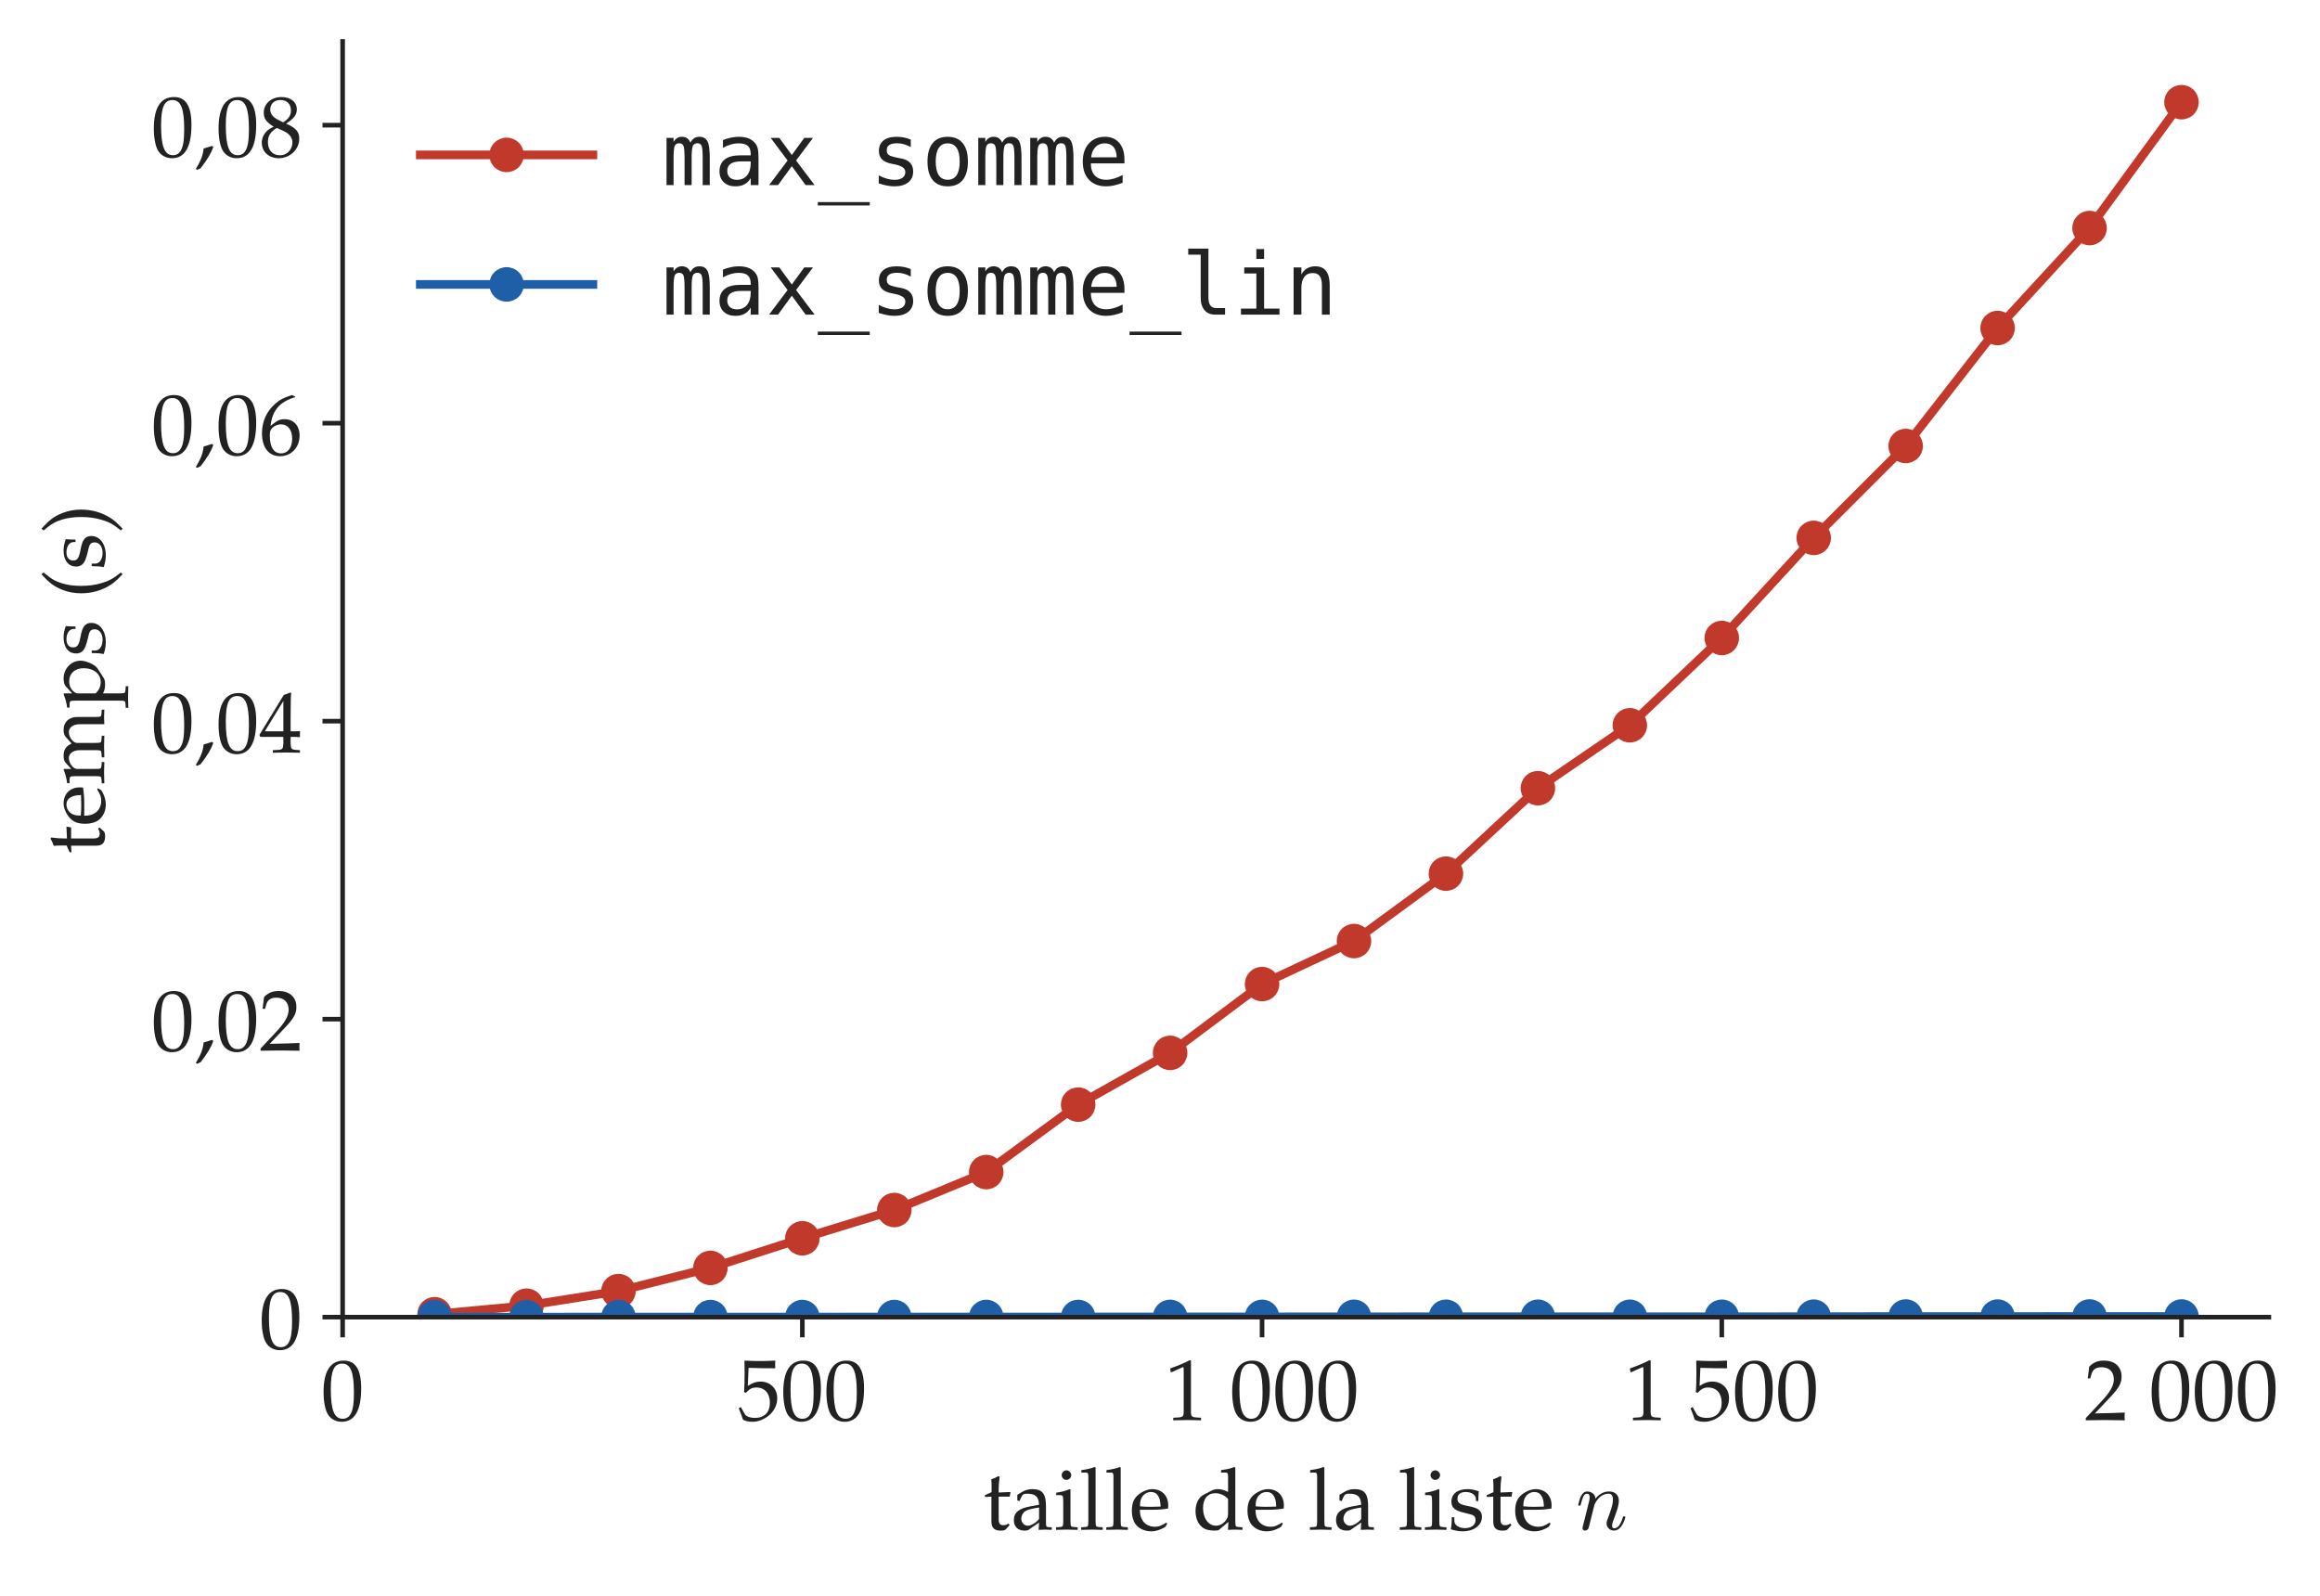
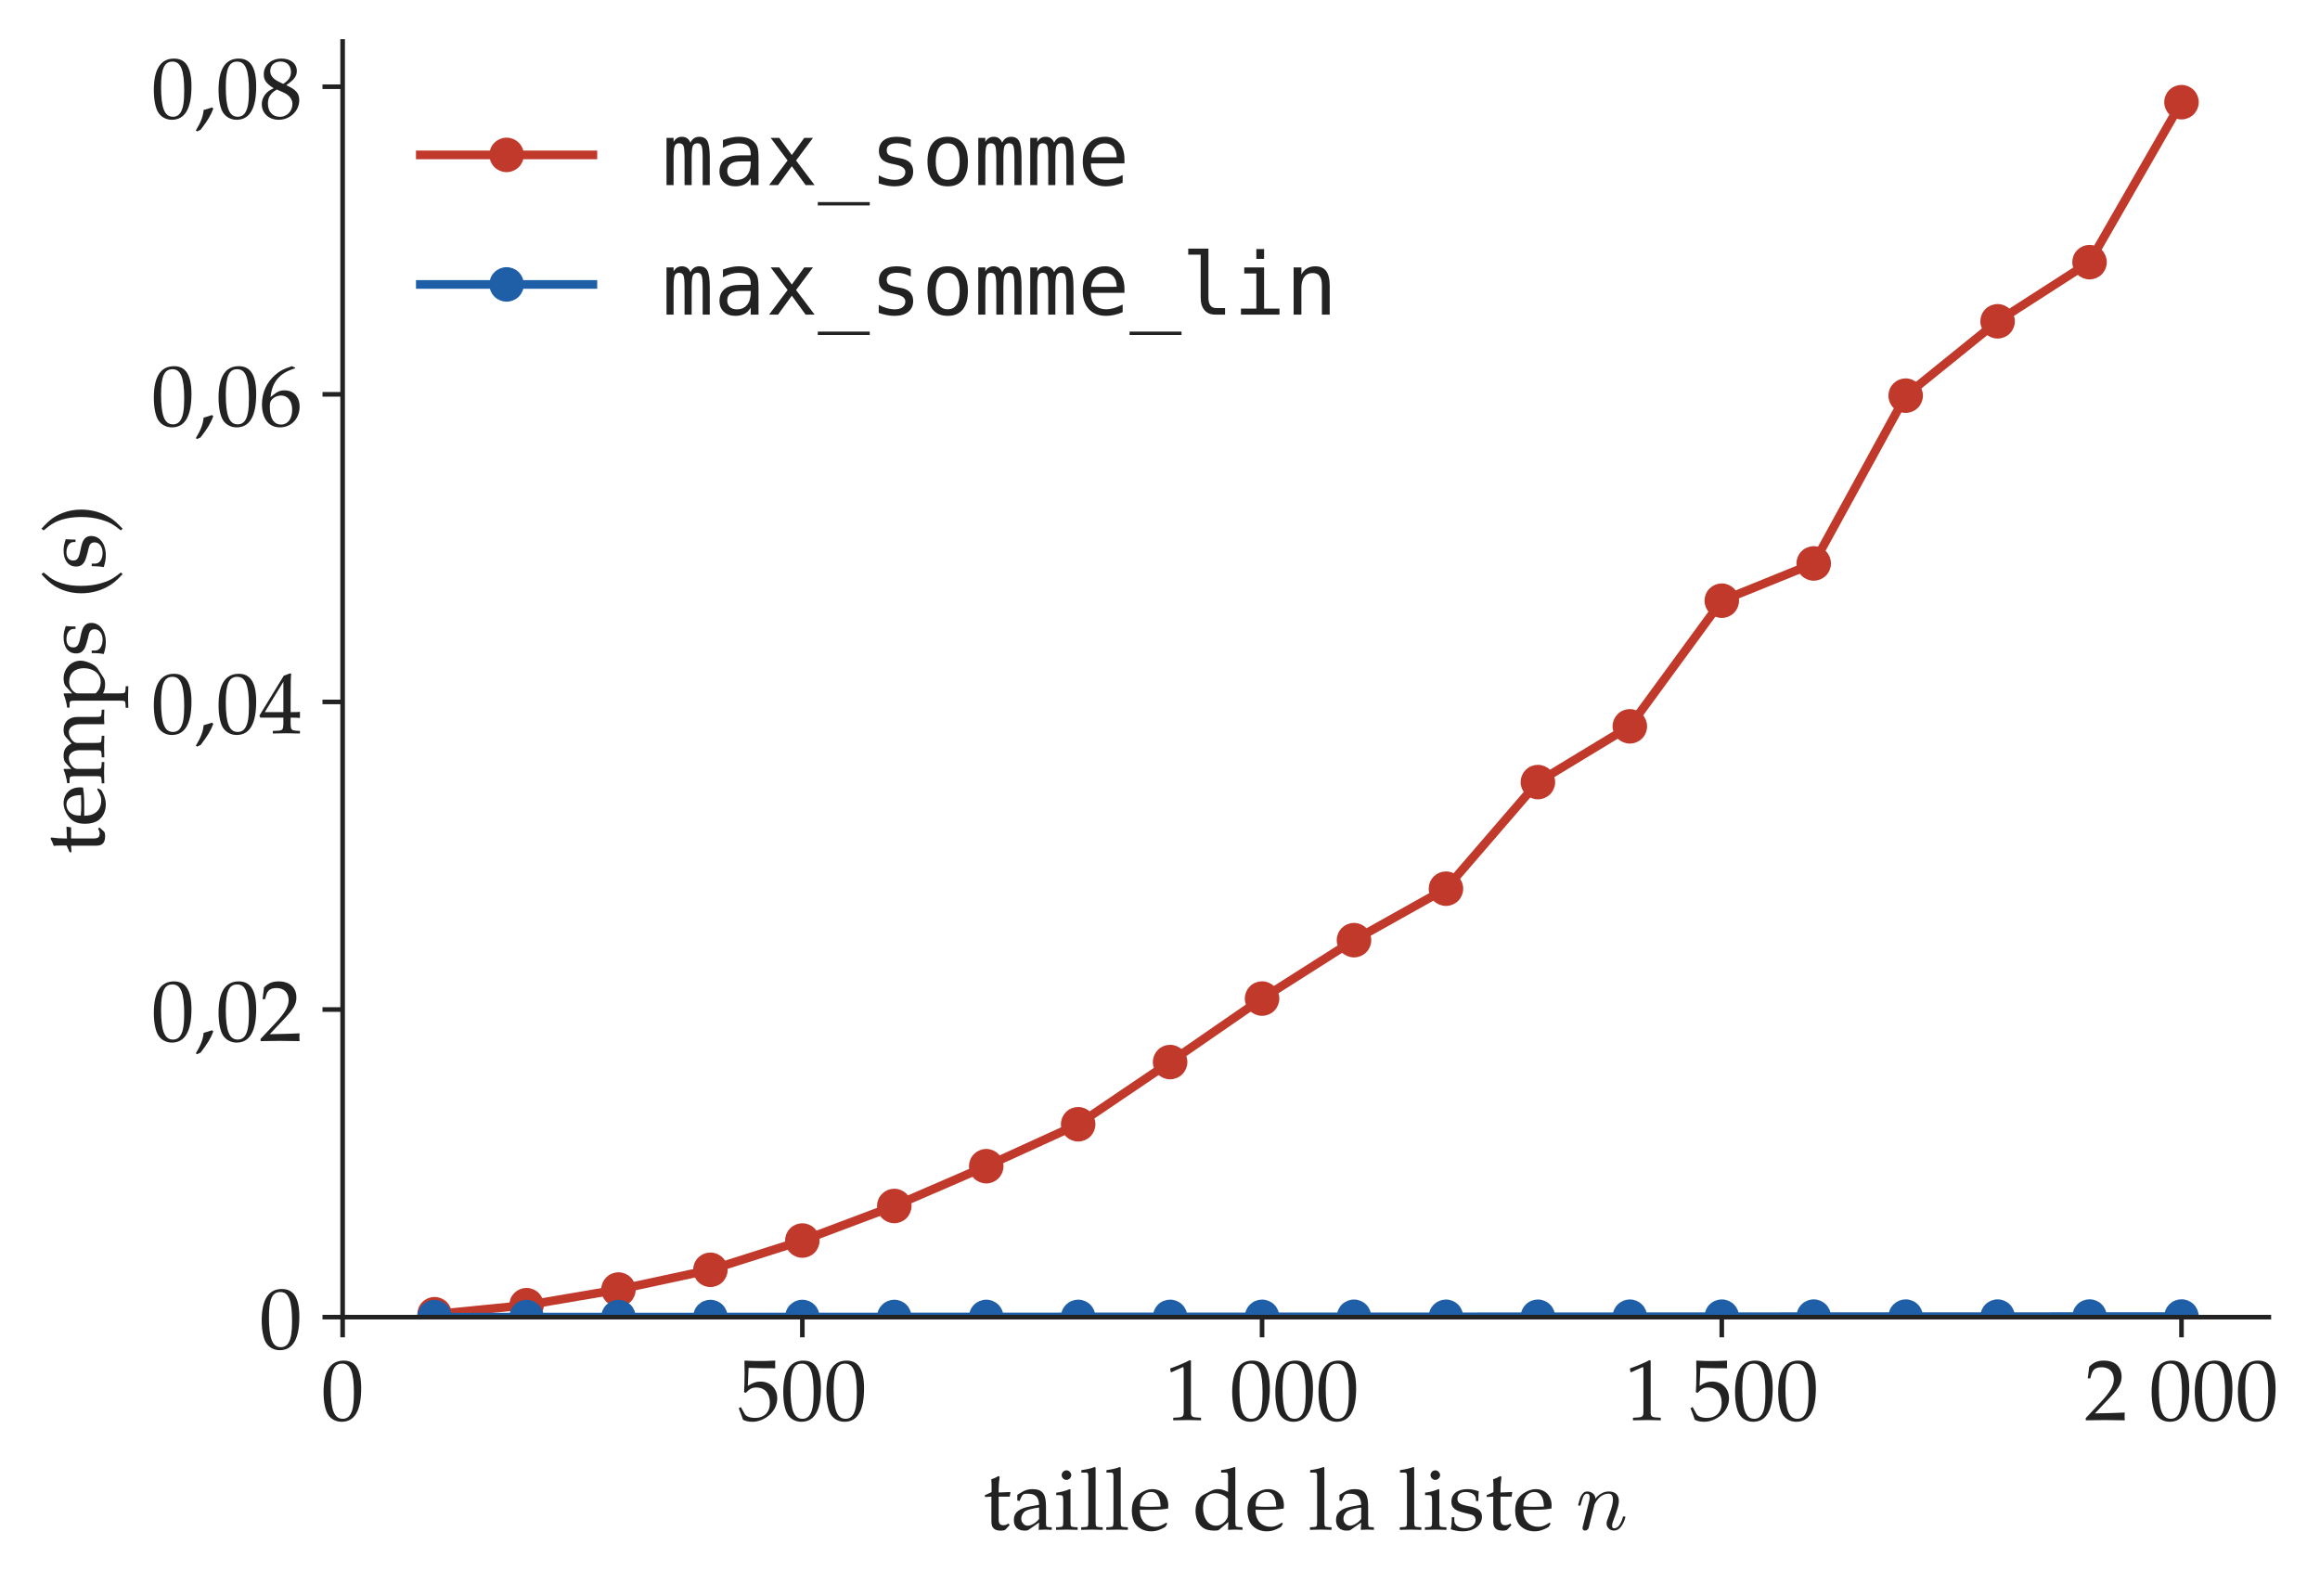
<svg xmlns="http://www.w3.org/2000/svg" xmlns:xlink="http://www.w3.org/1999/xlink" width="403.246pt" height="277.366pt" viewBox="0 0 403.246 277.366" version="1.1">
  <defs>
    <style type="text/css">*{stroke-linejoin: round; stroke-linecap: butt}</style>
  </defs>
  <g id="figure_1">
    <g id="patch_1">
      <path d="M 0 277.366  L 403.246 277.366  L 403.246 0  L 0 0  L 0 277.366  z " style="fill: none" />
    </g>
    <g id="axes_1">
      <g id="patch_2">
        <path d="M 59.553 228.96  L 394.353 228.96  L 394.353 7.2  L 59.553 7.2  L 59.553 228.96  z " style="fill: none" />
      </g>
      <g id="matplotlib.axis_1">
        <g id="xtick_1">
          <g id="line2d_1">
            <defs>
-               <path id="m6a540c7bdc" d="M 0 0  L 0 3.5  " style="stroke: #222222; stroke-width: 0.8" />
-             </defs>
-             <g>
-               <use xlink:href="#m6a540c7bdc" x="59.553" y="228.96" style="fill: #222222; stroke: #222222; stroke-width: 0.8" />
+               <path id="m14b7f96763" d="M 0 0  L 0 3.5  " style="stroke: #222222; stroke-width: 0.8" />
+             </defs>
+             <g>
+               <use xlink:href="#m14b7f96763" x="59.553" y="228.96" style="fill: #222222; stroke: #222222; stroke-width: 0.8" />
            </g>
          </g>
          <g id="text_1">
            <g style="fill: #222222" transform="translate(55.80313 246.8491) scale(0.15 -0.15)">
              <defs>
                <path id="P052-Roman-30" d="M 1683 4410  C 691 4410 186 3622 186 2074  C 186 1325 320 678 544 365  C 768 51 1126 -128 1523 -128  C 2490 -128 2976 698 2976 2349  C 2976 3744 2560 4410 1683 4410  z M 1568 4186  C 2189 4186 2438 3558 2438 2022  C 2438 1235 2368 762 2195 454  C 2067 218 1869 96 1606 96  C 979 96 723 742 723 2304  C 723 3661 960 4186 1568 4186  z " transform="scale(0.015625)" />
              </defs>
              <use xlink:href="#P052-Roman-30" />
            </g>
          </g>
        </g>
        <g id="xtick_2">
          <g id="line2d_2">
            <g>
-               <use xlink:href="#m6a540c7bdc" x="139.458" y="228.96" style="fill: #222222; stroke: #222222; stroke-width: 0.8" />
+               <use xlink:href="#m14b7f96763" x="139.458" y="228.96" style="fill: #222222; stroke: #222222; stroke-width: 0.8" />
            </g>
          </g>
          <g id="text_2">
            <g style="fill: #222222" transform="translate(128.2077 246.8491) scale(0.15 -0.15)">
              <defs>
                <path id="P052-Roman-35" d="M 813 3872  C 1626 3846 1978 3840 2765 3840  L 2797 3872  C 2784 3987 2784 4038 2784 4128  C 2784 4211 2784 4262 2797 4378  L 2765 4410  C 2298 4384 2016 4378 1651 4378  C 1286 4378 1005 4384 538 4410  L 506 4378  C 512 3987 518 3693 518 3488  C 518 2931 499 2330 480 2061  L 608 2022  C 909 2330 1082 2413 1395 2413  C 2010 2413 2394 1978 2394 1286  C 2394 576 1984 160 1286 160  C 934 160 621 275 531 442  L 237 966  L 83 877  C 230 512 307 307 397 26  C 576 -77 826 -128 1107 -128  C 1536 -128 1990 58 2349 365  C 2733 704 2938 1146 2938 1619  C 2938 2342 2419 2854 1690 2854  C 1382 2854 1152 2778 755 2534  L 813 3872  z " transform="scale(0.015625)" />
              </defs>
              <use xlink:href="#P052-Roman-35" />
              <use xlink:href="#P052-Roman-30" x="50" />
              <use xlink:href="#P052-Roman-30" x="100" />
            </g>
          </g>
        </g>
        <g id="xtick_3">
          <g id="line2d_3">
            <g>
-               <use xlink:href="#m6a540c7bdc" x="219.362" y="228.96" style="fill: #222222; stroke: #222222; stroke-width: 0.8" />
+               <use xlink:href="#m14b7f96763" x="219.362" y="228.96" style="fill: #222222; stroke: #222222; stroke-width: 0.8" />
            </g>
          </g>
          <g id="text_3">
            <g style="fill: #222222" transform="translate(202.4872 246.8491) scale(0.15 -0.15)">
              <defs>
                <path id="P052-Roman-31" d="M 429 3552  L 493 3552  L 1318 3923  C 1325 3930 1331 3930 1338 3930  C 1376 3930 1389 3872 1389 3718  L 1389 614  C 1389 282 1318 211 973 192  L 614 173  L 614 -19  C 1171 -6 1530 0 1670 0  C 1754 0 1901 0 2112 -6  C 2202 -13 2374 -13 2675 -19  L 2675 173  L 2342 192  C 1997 211 1926 282 1926 614  L 1926 4410  L 1837 4442  C 1408 4218 979 4038 384 3827  L 429 3552  z " transform="scale(0.015625)" />
                <path id="P052-Roman-20" transform="scale(0.015625)" />
              </defs>
              <use xlink:href="#P052-Roman-31" />
              <use xlink:href="#P052-Roman-20" x="50" />
              <use xlink:href="#P052-Roman-30" x="75" />
              <use xlink:href="#P052-Roman-30" x="125" />
              <use xlink:href="#P052-Roman-30" x="175" />
            </g>
          </g>
        </g>
        <g id="xtick_4">
          <g id="line2d_4">
            <g>
-               <use xlink:href="#m6a540c7bdc" x="299.267" y="228.96" style="fill: #222222; stroke: #222222; stroke-width: 0.8" />
+               <use xlink:href="#m14b7f96763" x="299.267" y="228.96" style="fill: #222222; stroke: #222222; stroke-width: 0.8" />
            </g>
          </g>
          <g id="text_4">
            <g style="fill: #222222" transform="translate(282.3917 246.8491) scale(0.15 -0.15)">
              <use xlink:href="#P052-Roman-31" />
              <use xlink:href="#P052-Roman-20" x="50" />
              <use xlink:href="#P052-Roman-35" x="75" />
              <use xlink:href="#P052-Roman-30" x="125" />
              <use xlink:href="#P052-Roman-30" x="175" />
            </g>
          </g>
        </g>
        <g id="xtick_5">
          <g id="line2d_5">
            <g>
-               <use xlink:href="#m6a540c7bdc" x="379.171" y="228.96" style="fill: #222222; stroke: #222222; stroke-width: 0.8" />
+               <use xlink:href="#m14b7f96763" x="379.171" y="228.96" style="fill: #222222; stroke: #222222; stroke-width: 0.8" />
            </g>
          </g>
          <g id="text_5">
            <g style="fill: #222222" transform="translate(362.2963 246.8491) scale(0.15 -0.15)">
              <defs>
                <path id="P052-Roman-32" d="M 102 147  L 102 -19  C 883 -6 1248 0 1530 0  C 1805 0 2182 -6 2995 -19  C 2982 109 2982 173 2982 269  C 2982 358 2982 422 2995 557  C 2259 525 1965 518 781 493  L 1946 1728  C 2566 2387 2758 2739 2758 3219  C 2758 3955 2259 4410 1446 4410  C 986 4410 678 4282 358 3962  L 250 3091  L 435 3091  L 518 3386  C 621 3757 851 3917 1280 3917  C 1837 3917 2182 3578 2182 3027  C 2182 2541 1914 2074 1190 1306  L 102 147  z " transform="scale(0.015625)" />
              </defs>
              <use xlink:href="#P052-Roman-32" />
              <use xlink:href="#P052-Roman-20" x="50" />
              <use xlink:href="#P052-Roman-30" x="75" />
              <use xlink:href="#P052-Roman-30" x="125" />
              <use xlink:href="#P052-Roman-30" x="175" />
            </g>
          </g>
        </g>
        <g id="text_6">
          <g style="fill: #222222" transform="translate(170.8531 265.9522) scale(0.15 -0.15)">
            <defs>
              <path id="P052-Roman-74" d="M 627 2445  L 627 602  C 627 128 838 -77 1331 -77  C 1478 -77 1632 -45 1670 0  L 1978 339  L 1894 448  C 1728 352 1645 326 1517 326  C 1267 326 1165 454 1165 768  L 1165 2445  L 1984 2445  L 2042 2790  L 1165 2752  L 1165 2995  C 1165 3258 1184 3533 1235 3904  L 1158 3974  C 998 3878 813 3795 614 3731  C 634 3552 640 3424 640 3226  L 640 2778  L 141 2554  L 141 2419  L 627 2445  z " transform="scale(0.015625)" />
              <path id="P052-Roman-61" d="M 2074 525  L 2042 -19  C 2355 -6 2451 0 2541 0  C 2624 0 2662 0 2880 -13  L 3014 -19  L 3014 173  L 2765 186  C 2598 205 2592 224 2586 557  L 2586 1728  C 2586 2662 2317 3002 1574 3002  C 1293 3002 1043 2931 800 2784  L 461 2579  L 461 2163  L 627 2118  L 710 2317  C 845 2618 909 2662 1203 2662  C 1805 2662 2054 2426 2074 1843  L 1440 1728  C 570 1568 205 1267 205 704  C 205 211 499 -77 1011 -77  C 1133 -77 1235 -58 1280 -26  L 2074 525  z M 2074 794  C 1888 531 1485 288 1235 288  C 973 288 755 518 755 800  C 755 1037 883 1261 1069 1382  C 1235 1478 1587 1568 2074 1638  L 2074 794  z " transform="scale(0.015625)" />
              <path id="P052-Roman-69" d="M 1203 2976  L 1146 3002  C 832 2867 480 2778 147 2739  L 147 2560  L 384 2560  C 646 2554 659 2528 666 2093  L 666 653  C 666 237 646 211 429 192  L 134 173  L 134 -19  C 582 -6 768 0 934 0  C 1101 0 1286 -6 1734 -19  L 1734 173  L 1440 192  C 1216 218 1210 230 1203 653  L 1203 2976  z M 909 4397  C 717 4397 550 4230 550 4038  C 550 3853 717 3686 902 3686  C 1088 3686 1261 3853 1261 4038  C 1261 4218 1088 4397 909 4397  z " transform="scale(0.015625)" />
              <path id="P052-Roman-6c" d="M 134 173  L 134 -19  C 582 -6 768 0 934 0  C 1101 0 1286 -6 1734 -19  L 1734 173  L 1440 192  C 1216 218 1210 230 1203 653  L 1203 4595  L 1146 4646  C 864 4538 653 4486 147 4410  L 147 4230  L 506 4230  C 621 4230 666 4160 666 3968  L 666 653  C 659 237 653 211 429 192  L 134 173  z " transform="scale(0.015625)" />
              <path id="P052-Roman-65" d="M 2797 448  L 2714 512  C 2310 269 2157 211 1882 211  C 1466 211 1120 397 941 710  C 819 915 774 1101 762 1472  L 1696 1472  C 2157 1472 2451 1498 2854 1562  C 2861 1651 2867 1709 2867 1786  C 2867 2522 2394 3002 1670 3002  C 1440 3002 1165 2918 902 2765  C 378 2458 166 2067 166 1395  C 166 998 262 653 435 410  C 691 70 1114 -128 1600 -128  C 1843 -128 2074 -77 2336 38  C 2502 109 2643 192 2669 230  L 2797 448  z M 2298 1709  C 1971 1696 1818 1690 1581 1690  C 1280 1690 1120 1696 774 1728  C 774 2029 800 2170 883 2342  C 1018 2618 1286 2790 1594 2790  C 1811 2790 1978 2707 2093 2534  C 2234 2323 2278 2138 2298 1709  z " transform="scale(0.015625)" />
              <path id="P052-Roman-64" d="M 2637 2797  C 2278 2957 2099 3002 1875 3002  C 1702 3002 1549 2963 1389 2880  L 826 2586  C 454 2394 224 1926 224 1382  C 224 870 397 448 704 192  C 928 6 1229 -77 1645 -77  C 1779 -77 1920 -51 1952 -26  L 2662 570  L 2630 -19  C 2918 -6 3034 0 3123 0  C 3174 0 3270 0 3398 -6  C 3443 -13 3565 -13 3706 -19  L 3706 173  L 3411 192  C 3187 218 3181 230 3174 653  L 3174 4595  L 3117 4646  C 2835 4538 2624 4486 2118 4410  L 2118 4230  L 2477 4230  C 2592 4230 2637 4160 2637 3968  L 2637 2797  z M 2637 1414  C 2637 998 2624 934 2541 787  C 2362 486 2048 288 1747 288  C 1184 288 781 832 781 1600  C 781 2291 1126 2701 1702 2701  C 1946 2701 2202 2618 2426 2464  C 2554 2374 2637 2291 2637 2240  L 2637 1414  z " transform="scale(0.015625)" />
              <path id="P052-Roman-73" d="M 262 915  C 262 474 243 282 192 26  C 531 -83 774 -128 1069 -128  C 1907 -128 2502 314 2502 947  C 2502 1152 2445 1293 2323 1421  C 2157 1581 1952 1658 1382 1766  C 858 1869 685 1997 685 2291  C 685 2611 902 2790 1299 2790  C 1734 2790 2054 2566 2054 2266  L 2054 2118  L 2234 2118  C 2240 2490 2246 2643 2266 2842  C 1920 2957 1702 3002 1434 3002  C 691 3002 237 2650 237 2074  C 237 1760 378 1555 672 1414  C 845 1338 1184 1235 1619 1139  C 1907 1075 2029 947 2029 698  C 2029 352 1709 109 1254 109  C 787 109 454 333 454 653  L 454 915  L 262 915  z " transform="scale(0.015625)" />
              <path id="Cmmi10-6e" d="M 494 109  Q 494 147 500 166  L 978 2075  Q 1025 2253 1025 2388  Q 1025 2663 838 2663  Q 638 2663 541 2423  Q 444 2184 353 1819  Q 353 1800 334 1789  Q 316 1778 300 1778  L 225 1778  Q 203 1778 187 1801  Q 172 1825 172 1844  Q 241 2122 305 2315  Q 369 2509 505 2668  Q 641 2828 844 2828  Q 1084 2828 1268 2676  Q 1453 2525 1453 2291  Q 1644 2541 1900 2684  Q 2156 2828 2444 2828  Q 2672 2828 2837 2750  Q 3003 2672 3095 2514  Q 3188 2356 3188 2138  Q 3188 1875 3070 1503  Q 2953 1131 2778 672  Q 2688 463 2688 288  Q 2688 97 2834 97  Q 3084 97 3251 365  Q 3419 634 3488 941  Q 3500 978 3541 978  L 3616 978  Q 3641 978 3658 962  Q 3675 947 3675 922  Q 3675 916 3669 903  Q 3581 541 3364 234  Q 3147 -72 2822 -72  Q 2597 -72 2437 83  Q 2278 238 2278 459  Q 2278 578 2328 709  Q 2409 919 2514 1209  Q 2619 1500 2686 1765  Q 2753 2031 2753 2234  Q 2753 2413 2679 2538  Q 2606 2663 2431 2663  Q 2197 2663 2000 2559  Q 1803 2456 1656 2286  Q 1509 2116 1388 1881  L 953 141  Q 931 53 854 -9  Q 778 -72 684 -72  Q 606 -72 550 -22  Q 494 28 494 109  z " transform="scale(0.015625)" />
            </defs>
            <use xlink:href="#P052-Roman-74" transform="translate(0 0.40625)" />
            <use xlink:href="#P052-Roman-61" transform="translate(32.59999 0.40625)" />
            <use xlink:href="#P052-Roman-69" transform="translate(82.59998 0.40625)" />
            <use xlink:href="#P052-Roman-6c" transform="translate(111.7 0.40625)" />
            <use xlink:href="#P052-Roman-6c" transform="translate(140.8 0.40625)" />
            <use xlink:href="#P052-Roman-65" transform="translate(169.8999 0.40625)" />
            <use xlink:href="#P052-Roman-20" transform="translate(217.7999 0.40625)" />
            <use xlink:href="#P052-Roman-64" transform="translate(242.7999 0.40625)" />
            <use xlink:href="#P052-Roman-65" transform="translate(303.8999 0.40625)" />
            <use xlink:href="#P052-Roman-20" transform="translate(351.7999 0.40625)" />
            <use xlink:href="#P052-Roman-6c" transform="translate(376.7999 0.40625)" />
            <use xlink:href="#P052-Roman-61" transform="translate(405.8999 0.40625)" />
            <use xlink:href="#P052-Roman-20" transform="translate(455.8999 0.40625)" />
            <use xlink:href="#P052-Roman-6c" transform="translate(480.8999 0.40625)" />
            <use xlink:href="#P052-Roman-69" transform="translate(509.9998 0.40625)" />
            <use xlink:href="#P052-Roman-73" transform="translate(539.0998 0.40625)" />
            <use xlink:href="#P052-Roman-74" transform="translate(581.4998 0.40625)" />
            <use xlink:href="#P052-Roman-65" transform="translate(614.0998 0.40625)" />
            <use xlink:href="#P052-Roman-20" transform="translate(661.9998 0.40625)" />
            <use xlink:href="#Cmmi10-6e" transform="translate(686.9998 0.40625)" />
          </g>
        </g>
      </g>
      <g id="matplotlib.axis_2">
        <g id="ytick_1">
          <g id="line2d_6">
            <defs>
-               <path id="mad936896e6" d="M 0 0  L -3.5 0  " style="stroke: #222222; stroke-width: 0.8" />
-             </defs>
-             <g>
-               <use xlink:href="#mad936896e6" x="59.553" y="228.96" style="fill: #222222; stroke: #222222; stroke-width: 0.8" />
+               <path id="m8b6aecebd5" d="M 0 0  L -3.5 0  " style="stroke: #222222; stroke-width: 0.8" />
+             </defs>
+             <g>
+               <use xlink:href="#m8b6aecebd5" x="59.553" y="228.96" style="fill: #222222; stroke: #222222; stroke-width: 0.8" />
            </g>
          </g>
          <g id="text_7">
            <g style="fill: #222222" transform="translate(45.05313 234.4045) scale(0.15 -0.15)">
              <use xlink:href="#P052-Roman-30" />
            </g>
          </g>
        </g>
        <g id="ytick_2">
          <g id="line2d_7">
            <g>
-               <use xlink:href="#mad936896e6" x="59.553" y="177.16" style="fill: #222222; stroke: #222222; stroke-width: 0.8" />
+               <use xlink:href="#m8b6aecebd5" x="59.553" y="175.489" style="fill: #222222; stroke: #222222; stroke-width: 0.8" />
            </g>
          </g>
          <g id="text_8">
-             <g style="fill: #222222" transform="translate(26.30313 182.6046) scale(0.15 -0.15)">
+             <g style="fill: #222222" transform="translate(26.30313 180.9331) scale(0.15 -0.15)">
              <defs>
                <path id="P052-Roman-2c" d="M 1306 787  C 1133 730 1018 691 678 595  C 634 109 474 -307 102 -922  L 192 -992  L 454 -870  C 973 -198 1216 205 1395 698  L 1306 787  z " transform="scale(0.015625)" />
              </defs>
              <use xlink:href="#P052-Roman-30" />
              <use xlink:href="#P052-Roman-2c" x="50" />
              <use xlink:href="#P052-Roman-30" x="75" />
              <use xlink:href="#P052-Roman-32" x="125" />
            </g>
          </g>
        </g>
        <g id="ytick_3">
          <g id="line2d_8">
            <g>
-               <use xlink:href="#mad936896e6" x="59.553" y="125.36" style="fill: #222222; stroke: #222222; stroke-width: 0.8" />
+               <use xlink:href="#m8b6aecebd5" x="59.553" y="122.017" style="fill: #222222; stroke: #222222; stroke-width: 0.8" />
            </g>
          </g>
          <g id="text_9">
-             <g style="fill: #222222" transform="translate(26.30313 130.8047) scale(0.15 -0.15)">
+             <g style="fill: #222222" transform="translate(26.30313 127.4616) scale(0.15 -0.15)">
              <defs>
                <path id="P052-Roman-34" d="M 1792 1158  L 1792 678  C 1779 282 1728 211 1408 192  L 1011 173  L 1011 -19  C 1587 -6 1837 0 2016 0  C 2208 0 2464 -6 3021 -19  L 3021 173  L 2714 192  C 2394 218 2342 282 2330 678  L 2330 1158  C 2707 1158 2842 1152 3021 1133  L 3021 1587  C 2822 1568 2701 1568 2502 1568  L 2483 1568  L 2330 1568  L 2330 2458  C 2330 3654 2342 4243 2374 4410  L 2298 4442  L 1824 4269  L 13 1306  L 83 1158  L 1792 1158  z M 1792 1568  L 416 1568  L 1792 3821  L 1792 1568  z " transform="scale(0.015625)" />
              </defs>
              <use xlink:href="#P052-Roman-30" />
              <use xlink:href="#P052-Roman-2c" x="50" />
              <use xlink:href="#P052-Roman-30" x="75" />
              <use xlink:href="#P052-Roman-34" x="125" />
            </g>
          </g>
        </g>
        <g id="ytick_4">
          <g id="line2d_9">
            <g>
-               <use xlink:href="#mad936896e6" x="59.553" y="73.56" style="fill: #222222; stroke: #222222; stroke-width: 0.8" />
+               <use xlink:href="#m8b6aecebd5" x="59.553" y="68.546" style="fill: #222222; stroke: #222222; stroke-width: 0.8" />
            </g>
          </g>
          <g id="text_10">
-             <g style="fill: #222222" transform="translate(26.30313 79.00472) scale(0.15 -0.15)">
+             <g style="fill: #222222" transform="translate(26.30313 73.99018) scale(0.15 -0.15)">
              <defs>
                <path id="P052-Roman-36" d="M 838 2118  C 973 3277 1510 3904 2662 4250  L 2662 4301  L 2426 4410  C 1811 4205 1549 4077 1222 3795  C 563 3238 205 2458 205 1581  C 205 518 710 -128 1542 -128  C 2374 -128 2995 525 2995 1402  C 2995 2138 2554 2618 1875 2618  C 1555 2618 1363 2534 986 2234  L 838 2118  z M 1626 2234  C 2125 2234 2445 1818 2445 1178  C 2445 512 2125 83 1626 83  C 1075 83 787 544 787 1408  C 787 1638 813 1754 883 1862  C 1024 2080 1325 2234 1626 2234  z " transform="scale(0.015625)" />
              </defs>
              <use xlink:href="#P052-Roman-30" />
              <use xlink:href="#P052-Roman-2c" x="50" />
              <use xlink:href="#P052-Roman-30" x="75" />
              <use xlink:href="#P052-Roman-36" x="125" />
            </g>
          </g>
        </g>
        <g id="ytick_5">
          <g id="line2d_10">
            <g>
-               <use xlink:href="#mad936896e6" x="59.553" y="21.76" style="fill: #222222; stroke: #222222; stroke-width: 0.8" />
+               <use xlink:href="#m8b6aecebd5" x="59.553" y="15.074" style="fill: #222222; stroke: #222222; stroke-width: 0.8" />
            </g>
          </g>
          <g id="text_11">
-             <g style="fill: #222222" transform="translate(26.30313 27.20479) scale(0.15 -0.15)">
+             <g style="fill: #222222" transform="translate(26.30313 20.51873) scale(0.15 -0.15)">
              <defs>
                <path id="P052-Roman-38" d="M 1075 2208  C 813 2086 704 2016 563 1882  C 320 1638 192 1350 192 1018  C 192 352 717 -128 1446 -128  C 2285 -128 2970 525 2970 1325  C 2970 1830 2739 2106 2003 2438  C 2586 2835 2790 3104 2790 3488  C 2790 4038 2336 4410 1658 4410  C 896 4410 339 3923 339 3251  C 339 2816 506 2573 1075 2208  z M 1818 1888  C 2227 1702 2464 1395 2464 1050  C 2464 512 2061 90 1542 90  C 998 90 646 467 646 1069  C 646 1536 832 1830 1306 2118  L 1818 1888  z M 1427 2707  C 1024 2906 819 3162 819 3482  C 819 3910 1126 4192 1581 4192  C 2048 4192 2355 3885 2355 3418  C 2355 3053 2195 2803 1779 2534  L 1427 2707  z " transform="scale(0.015625)" />
              </defs>
              <use xlink:href="#P052-Roman-30" />
              <use xlink:href="#P052-Roman-2c" x="50" />
              <use xlink:href="#P052-Roman-30" x="75" />
              <use xlink:href="#P052-Roman-38" x="125" />
            </g>
          </g>
        </g>
        <g id="text_12">
          <g style="fill: #222222" transform="translate(18.08906 148.4773) rotate(-90) scale(0.15 -0.15)">
            <defs>
              <path id="P052-Roman-6d" d="M 102 173  L 102 -19  C 550 -6 730 0 915 0  C 1114 0 1286 -6 1677 -19  L 1677 173  L 1408 192  C 1184 211 1171 237 1171 653  L 1171 2010  C 1171 2298 1594 2611 1978 2611  C 2323 2611 2560 2285 2560 1798  L 2560 653  C 2560 237 2541 211 2323 192  L 2029 173  L 2029 -19  C 2477 -6 2662 0 2829 0  C 2995 0 3174 -6 3629 -19  L 3629 173  L 3334 192  C 3110 218 3104 230 3098 653  L 3098 2010  C 3098 2298 3520 2611 3904 2611  C 4250 2611 4486 2285 4486 1798  L 4486 -19  C 4774 -6 4883 0 4992 0  C 5088 0 5210 -6 5562 -19  L 5562 173  L 5261 192  C 5037 218 5030 230 5024 653  L 5024 1971  C 5024 2605 4653 3002 4064 3002  C 3834 3002 3654 2950 3539 2842  L 3053 2406  C 2848 2835 2592 3002 2144 3002  C 1907 3002 1728 2950 1613 2842  L 1171 2432  L 1171 2976  L 1114 3002  C 800 2867 448 2778 115 2739  L 115 2560  L 352 2560  C 614 2554 627 2528 634 2093  L 634 653  C 627 237 621 211 397 192  L 102 173  z " transform="scale(0.015625)" />
              <path id="P052-Roman-70" d="M 51 -1606  L 51 -1798  C 493 -1786 678 -1779 851 -1779  C 1024 -1779 1210 -1786 1651 -1798  L 1651 -1606  L 1357 -1587  C 1133 -1562 1126 -1549 1120 -1126  L 1120 83  C 1318 -32 1517 -77 1805 -77  C 1997 -77 2157 -38 2259 26  L 2989 499  C 3245 666 3546 1325 3546 1734  C 3546 2445 2957 3002 2214 3002  C 1978 3002 1747 2938 1645 2842  L 1120 2362  L 1120 2976  L 1062 3002  C 749 2867 397 2778 64 2739  L 64 2560  L 301 2560  C 563 2554 576 2528 582 2093  L 582 -1126  C 576 -1549 570 -1562 346 -1587  L 51 -1606  z M 1120 1958  C 1120 2048 1152 2118 1235 2227  C 1421 2464 1690 2586 2003 2586  C 2605 2586 2989 2163 2989 1498  C 2989 781 2560 250 1984 250  C 1632 250 1370 365 1120 627  L 1120 1958  z " transform="scale(0.015625)" />
              <path id="P052-Roman-28" d="M 1926 -1242  C 1466 -672 1299 -365 1133 211  C 998 672 934 1152 934 1709  C 934 2240 992 2688 1120 3104  C 1286 3635 1459 3936 1926 4480  L 1805 4646  C 1139 4051 877 3693 634 3072  C 467 2643 384 2189 384 1702  C 384 1018 544 365 845 -205  C 1075 -634 1280 -883 1805 -1376  L 1926 -1242  z " transform="scale(0.015625)" />
              <path id="P052-Roman-29" d="M 326 -1376  C 768 -960 954 -749 1152 -435  C 1542 186 1747 928 1747 1702  C 1747 2189 1664 2643 1498 3072  C 1254 3693 992 4045 326 4646  L 205 4480  C 672 3930 845 3629 1011 3104  C 1133 2688 1197 2234 1197 1702  C 1197 1158 1133 672 998 211  C 832 -365 666 -672 205 -1242  L 326 -1376  z " transform="scale(0.015625)" />
            </defs>
            <use xlink:href="#P052-Roman-74" />
            <use xlink:href="#P052-Roman-65" x="32.6" />
            <use xlink:href="#P052-Roman-6d" x="80.5" />
            <use xlink:href="#P052-Roman-70" x="168.8" />
            <use xlink:href="#P052-Roman-73" x="228.9" />
            <use xlink:href="#P052-Roman-20" x="271.3" />
            <use xlink:href="#P052-Roman-28" x="296.3" />
            <use xlink:href="#P052-Roman-73" x="329.6" />
            <use xlink:href="#P052-Roman-29" x="372" />
          </g>
        </g>
      </g>
      <g id="line2d_11">
-         <path d="M 75.534 228.451  L 91.515 226.965  L 107.496 224.432  L 123.477 220.4  L 139.458 215.253  L 155.439 210.338  L 171.419 203.743  L 187.4 192.017  L 203.381 183.021  L 219.362 171.061  L 235.343 163.581  L 251.324 151.863  L 267.305 137.012  L 283.286 126.073  L 299.267 110.899  L 315.248 93.501  L 331.229 77.526  L 347.209 57.018  L 363.19 39.64  L 379.171 17.76  " clip-path="url(#p4c28fbf1ab)" style="fill: none; stroke: #c0392b; stroke-width: 1.5; stroke-linecap: square" />
+         <path d="M 75.534 228.452  L 91.515 226.88  L 107.496 224.161  L 123.477 220.728  L 139.458 215.645  L 155.439 209.637  L 171.419 202.722  L 187.4 195.431  L 203.381 184.619  L 219.362 173.582  L 235.343 163.429  L 251.324 154.481  L 267.305 135.949  L 283.286 126.258  L 299.267 104.418  L 315.248 97.942  L 331.229 68.775  L 347.209 55.852  L 363.19 45.57  L 379.171 17.76  " clip-path="url(#p8710274aad)" style="fill: none; stroke: #c0392b; stroke-width: 1.5; stroke-linecap: square" />
        <defs>
-           <path id="m96bcbd9b80" d="M 0 2.5  C 0.663 2.5 1.299 2.237 1.768 1.768  C 2.237 1.299 2.5 0.663 2.5 0  C 2.5 -0.663 2.237 -1.299 1.768 -1.768  C 1.299 -2.237 0.663 -2.5 0 -2.5  C -0.663 -2.5 -1.299 -2.237 -1.768 -1.768  C -2.237 -1.299 -2.5 -0.663 -2.5 0  C -2.5 0.663 -2.237 1.299 -1.768 1.768  C -1.299 2.237 -0.663 2.5 0 2.5  z " style="stroke: #c0392b" />
+           <path id="m41bbfe2cf8" d="M 0 2.5  C 0.663 2.5 1.299 2.237 1.768 1.768  C 2.237 1.299 2.5 0.663 2.5 0  C 2.5 -0.663 2.237 -1.299 1.768 -1.768  C 1.299 -2.237 0.663 -2.5 0 -2.5  C -0.663 -2.5 -1.299 -2.237 -1.768 -1.768  C -2.237 -1.299 -2.5 -0.663 -2.5 0  C -2.5 0.663 -2.237 1.299 -1.768 1.768  C -1.299 2.237 -0.663 2.5 0 2.5  z " style="stroke: #c0392b" />
        </defs>
-         <g clip-path="url(#p4c28fbf1ab)">
-           <use xlink:href="#m96bcbd9b80" x="75.534" y="228.451" style="fill: #c0392b; stroke: #c0392b" />
-           <use xlink:href="#m96bcbd9b80" x="91.515" y="226.965" style="fill: #c0392b; stroke: #c0392b" />
-           <use xlink:href="#m96bcbd9b80" x="107.496" y="224.432" style="fill: #c0392b; stroke: #c0392b" />
-           <use xlink:href="#m96bcbd9b80" x="123.477" y="220.4" style="fill: #c0392b; stroke: #c0392b" />
-           <use xlink:href="#m96bcbd9b80" x="139.458" y="215.253" style="fill: #c0392b; stroke: #c0392b" />
-           <use xlink:href="#m96bcbd9b80" x="155.439" y="210.338" style="fill: #c0392b; stroke: #c0392b" />
-           <use xlink:href="#m96bcbd9b80" x="171.419" y="203.743" style="fill: #c0392b; stroke: #c0392b" />
-           <use xlink:href="#m96bcbd9b80" x="187.4" y="192.017" style="fill: #c0392b; stroke: #c0392b" />
-           <use xlink:href="#m96bcbd9b80" x="203.381" y="183.021" style="fill: #c0392b; stroke: #c0392b" />
-           <use xlink:href="#m96bcbd9b80" x="219.362" y="171.061" style="fill: #c0392b; stroke: #c0392b" />
-           <use xlink:href="#m96bcbd9b80" x="235.343" y="163.581" style="fill: #c0392b; stroke: #c0392b" />
-           <use xlink:href="#m96bcbd9b80" x="251.324" y="151.863" style="fill: #c0392b; stroke: #c0392b" />
-           <use xlink:href="#m96bcbd9b80" x="267.305" y="137.012" style="fill: #c0392b; stroke: #c0392b" />
-           <use xlink:href="#m96bcbd9b80" x="283.286" y="126.073" style="fill: #c0392b; stroke: #c0392b" />
-           <use xlink:href="#m96bcbd9b80" x="299.267" y="110.899" style="fill: #c0392b; stroke: #c0392b" />
-           <use xlink:href="#m96bcbd9b80" x="315.248" y="93.501" style="fill: #c0392b; stroke: #c0392b" />
-           <use xlink:href="#m96bcbd9b80" x="331.229" y="77.526" style="fill: #c0392b; stroke: #c0392b" />
-           <use xlink:href="#m96bcbd9b80" x="347.209" y="57.018" style="fill: #c0392b; stroke: #c0392b" />
-           <use xlink:href="#m96bcbd9b80" x="363.19" y="39.64" style="fill: #c0392b; stroke: #c0392b" />
-           <use xlink:href="#m96bcbd9b80" x="379.171" y="17.76" style="fill: #c0392b; stroke: #c0392b" />
+         <g clip-path="url(#p8710274aad)">
+           <use xlink:href="#m41bbfe2cf8" x="75.534" y="228.452" style="fill: #c0392b; stroke: #c0392b" />
+           <use xlink:href="#m41bbfe2cf8" x="91.515" y="226.88" style="fill: #c0392b; stroke: #c0392b" />
+           <use xlink:href="#m41bbfe2cf8" x="107.496" y="224.161" style="fill: #c0392b; stroke: #c0392b" />
+           <use xlink:href="#m41bbfe2cf8" x="123.477" y="220.728" style="fill: #c0392b; stroke: #c0392b" />
+           <use xlink:href="#m41bbfe2cf8" x="139.458" y="215.645" style="fill: #c0392b; stroke: #c0392b" />
+           <use xlink:href="#m41bbfe2cf8" x="155.439" y="209.637" style="fill: #c0392b; stroke: #c0392b" />
+           <use xlink:href="#m41bbfe2cf8" x="171.419" y="202.722" style="fill: #c0392b; stroke: #c0392b" />
+           <use xlink:href="#m41bbfe2cf8" x="187.4" y="195.431" style="fill: #c0392b; stroke: #c0392b" />
+           <use xlink:href="#m41bbfe2cf8" x="203.381" y="184.619" style="fill: #c0392b; stroke: #c0392b" />
+           <use xlink:href="#m41bbfe2cf8" x="219.362" y="173.582" style="fill: #c0392b; stroke: #c0392b" />
+           <use xlink:href="#m41bbfe2cf8" x="235.343" y="163.429" style="fill: #c0392b; stroke: #c0392b" />
+           <use xlink:href="#m41bbfe2cf8" x="251.324" y="154.481" style="fill: #c0392b; stroke: #c0392b" />
+           <use xlink:href="#m41bbfe2cf8" x="267.305" y="135.949" style="fill: #c0392b; stroke: #c0392b" />
+           <use xlink:href="#m41bbfe2cf8" x="283.286" y="126.258" style="fill: #c0392b; stroke: #c0392b" />
+           <use xlink:href="#m41bbfe2cf8" x="299.267" y="104.418" style="fill: #c0392b; stroke: #c0392b" />
+           <use xlink:href="#m41bbfe2cf8" x="315.248" y="97.942" style="fill: #c0392b; stroke: #c0392b" />
+           <use xlink:href="#m41bbfe2cf8" x="331.229" y="68.775" style="fill: #c0392b; stroke: #c0392b" />
+           <use xlink:href="#m41bbfe2cf8" x="347.209" y="55.852" style="fill: #c0392b; stroke: #c0392b" />
+           <use xlink:href="#m41bbfe2cf8" x="363.19" y="45.57" style="fill: #c0392b; stroke: #c0392b" />
+           <use xlink:href="#m41bbfe2cf8" x="379.171" y="17.76" style="fill: #c0392b; stroke: #c0392b" />
        </g>
      </g>
      <g id="line2d_12">
-         <path d="M 75.534 228.955  L 91.515 228.952  L 107.496 228.946  L 123.477 228.945  L 139.458 228.941  L 155.439 228.936  L 171.419 228.929  L 187.4 228.928  L 203.381 228.915  L 219.362 228.909  L 235.343 228.9  L 251.324 228.891  L 267.305 228.887  L 283.286 228.892  L 299.267 228.893  L 315.248 228.88  L 331.229 228.851  L 347.209 228.863  L 363.19 228.842  L 379.171 228.849  " clip-path="url(#p4c28fbf1ab)" style="fill: none; stroke: #1f5fa8; stroke-width: 1.5; stroke-linecap: square" />
+         <path d="M 75.534 228.955  L 91.515 228.949  L 107.496 228.945  L 123.477 228.94  L 139.458 228.933  L 155.439 228.929  L 171.419 228.922  L 187.4 228.916  L 203.381 228.915  L 219.362 228.906  L 235.343 228.898  L 251.324 228.897  L 267.305 228.893  L 283.286 228.883  L 299.267 228.879  L 315.248 228.871  L 331.229 228.87  L 347.209 228.869  L 363.19 228.859  L 379.171 228.855  " clip-path="url(#p8710274aad)" style="fill: none; stroke: #1f5fa8; stroke-width: 1.5; stroke-linecap: square" />
        <defs>
-           <path id="ma17978361f" d="M 0 2.5  C 0.663 2.5 1.299 2.237 1.768 1.768  C 2.237 1.299 2.5 0.663 2.5 0  C 2.5 -0.663 2.237 -1.299 1.768 -1.768  C 1.299 -2.237 0.663 -2.5 0 -2.5  C -0.663 -2.5 -1.299 -2.237 -1.768 -1.768  C -2.237 -1.299 -2.5 -0.663 -2.5 0  C -2.5 0.663 -2.237 1.299 -1.768 1.768  C -1.299 2.237 -0.663 2.5 0 2.5  z " style="stroke: #1f5fa8" />
+           <path id="m644c07f868" d="M 0 2.5  C 0.663 2.5 1.299 2.237 1.768 1.768  C 2.237 1.299 2.5 0.663 2.5 0  C 2.5 -0.663 2.237 -1.299 1.768 -1.768  C 1.299 -2.237 0.663 -2.5 0 -2.5  C -0.663 -2.5 -1.299 -2.237 -1.768 -1.768  C -2.237 -1.299 -2.5 -0.663 -2.5 0  C -2.5 0.663 -2.237 1.299 -1.768 1.768  C -1.299 2.237 -0.663 2.5 0 2.5  z " style="stroke: #1f5fa8" />
        </defs>
-         <g clip-path="url(#p4c28fbf1ab)">
-           <use xlink:href="#ma17978361f" x="75.534" y="228.955" style="fill: #1f5fa8; stroke: #1f5fa8" />
-           <use xlink:href="#ma17978361f" x="91.515" y="228.952" style="fill: #1f5fa8; stroke: #1f5fa8" />
-           <use xlink:href="#ma17978361f" x="107.496" y="228.946" style="fill: #1f5fa8; stroke: #1f5fa8" />
-           <use xlink:href="#ma17978361f" x="123.477" y="228.945" style="fill: #1f5fa8; stroke: #1f5fa8" />
-           <use xlink:href="#ma17978361f" x="139.458" y="228.941" style="fill: #1f5fa8; stroke: #1f5fa8" />
-           <use xlink:href="#ma17978361f" x="155.439" y="228.936" style="fill: #1f5fa8; stroke: #1f5fa8" />
-           <use xlink:href="#ma17978361f" x="171.419" y="228.929" style="fill: #1f5fa8; stroke: #1f5fa8" />
-           <use xlink:href="#ma17978361f" x="187.4" y="228.928" style="fill: #1f5fa8; stroke: #1f5fa8" />
-           <use xlink:href="#ma17978361f" x="203.381" y="228.915" style="fill: #1f5fa8; stroke: #1f5fa8" />
-           <use xlink:href="#ma17978361f" x="219.362" y="228.909" style="fill: #1f5fa8; stroke: #1f5fa8" />
-           <use xlink:href="#ma17978361f" x="235.343" y="228.9" style="fill: #1f5fa8; stroke: #1f5fa8" />
-           <use xlink:href="#ma17978361f" x="251.324" y="228.891" style="fill: #1f5fa8; stroke: #1f5fa8" />
-           <use xlink:href="#ma17978361f" x="267.305" y="228.887" style="fill: #1f5fa8; stroke: #1f5fa8" />
-           <use xlink:href="#ma17978361f" x="283.286" y="228.892" style="fill: #1f5fa8; stroke: #1f5fa8" />
-           <use xlink:href="#ma17978361f" x="299.267" y="228.893" style="fill: #1f5fa8; stroke: #1f5fa8" />
-           <use xlink:href="#ma17978361f" x="315.248" y="228.88" style="fill: #1f5fa8; stroke: #1f5fa8" />
-           <use xlink:href="#ma17978361f" x="331.229" y="228.851" style="fill: #1f5fa8; stroke: #1f5fa8" />
-           <use xlink:href="#ma17978361f" x="347.209" y="228.863" style="fill: #1f5fa8; stroke: #1f5fa8" />
-           <use xlink:href="#ma17978361f" x="363.19" y="228.842" style="fill: #1f5fa8; stroke: #1f5fa8" />
-           <use xlink:href="#ma17978361f" x="379.171" y="228.849" style="fill: #1f5fa8; stroke: #1f5fa8" />
+         <g clip-path="url(#p8710274aad)">
+           <use xlink:href="#m644c07f868" x="75.534" y="228.955" style="fill: #1f5fa8; stroke: #1f5fa8" />
+           <use xlink:href="#m644c07f868" x="91.515" y="228.949" style="fill: #1f5fa8; stroke: #1f5fa8" />
+           <use xlink:href="#m644c07f868" x="107.496" y="228.945" style="fill: #1f5fa8; stroke: #1f5fa8" />
+           <use xlink:href="#m644c07f868" x="123.477" y="228.94" style="fill: #1f5fa8; stroke: #1f5fa8" />
+           <use xlink:href="#m644c07f868" x="139.458" y="228.933" style="fill: #1f5fa8; stroke: #1f5fa8" />
+           <use xlink:href="#m644c07f868" x="155.439" y="228.929" style="fill: #1f5fa8; stroke: #1f5fa8" />
+           <use xlink:href="#m644c07f868" x="171.419" y="228.922" style="fill: #1f5fa8; stroke: #1f5fa8" />
+           <use xlink:href="#m644c07f868" x="187.4" y="228.916" style="fill: #1f5fa8; stroke: #1f5fa8" />
+           <use xlink:href="#m644c07f868" x="203.381" y="228.915" style="fill: #1f5fa8; stroke: #1f5fa8" />
+           <use xlink:href="#m644c07f868" x="219.362" y="228.906" style="fill: #1f5fa8; stroke: #1f5fa8" />
+           <use xlink:href="#m644c07f868" x="235.343" y="228.898" style="fill: #1f5fa8; stroke: #1f5fa8" />
+           <use xlink:href="#m644c07f868" x="251.324" y="228.897" style="fill: #1f5fa8; stroke: #1f5fa8" />
+           <use xlink:href="#m644c07f868" x="267.305" y="228.893" style="fill: #1f5fa8; stroke: #1f5fa8" />
+           <use xlink:href="#m644c07f868" x="283.286" y="228.883" style="fill: #1f5fa8; stroke: #1f5fa8" />
+           <use xlink:href="#m644c07f868" x="299.267" y="228.879" style="fill: #1f5fa8; stroke: #1f5fa8" />
+           <use xlink:href="#m644c07f868" x="315.248" y="228.871" style="fill: #1f5fa8; stroke: #1f5fa8" />
+           <use xlink:href="#m644c07f868" x="331.229" y="228.87" style="fill: #1f5fa8; stroke: #1f5fa8" />
+           <use xlink:href="#m644c07f868" x="347.209" y="228.869" style="fill: #1f5fa8; stroke: #1f5fa8" />
+           <use xlink:href="#m644c07f868" x="363.19" y="228.859" style="fill: #1f5fa8; stroke: #1f5fa8" />
+           <use xlink:href="#m644c07f868" x="379.171" y="228.855" style="fill: #1f5fa8; stroke: #1f5fa8" />
        </g>
      </g>
      <g id="patch_3">
        <path d="M 59.553 228.96  L 59.553 7.2  " style="fill: none; stroke: #222222; stroke-width: 0.8; stroke-linejoin: miter; stroke-linecap: square" />
      </g>
      <g id="patch_4">
        <path d="M 59.553 228.96  L 394.353 228.96  " style="fill: none; stroke: #222222; stroke-width: 0.8; stroke-linejoin: miter; stroke-linecap: square" />
      </g>
      <g id="legend_1">
        <g id="line2d_13">
          <path d="M 73.053 26.927  L 88.053 26.927  L 103.053 26.927  " style="fill: none; stroke: #c0392b; stroke-width: 1.5; stroke-linecap: square" />
          <g>
-             <use xlink:href="#m96bcbd9b80" x="88.053" y="26.927" style="fill: #c0392b; stroke: #c0392b" />
+             <use xlink:href="#m41bbfe2cf8" x="88.053" y="26.927" style="fill: #c0392b; stroke: #c0392b" />
          </g>
        </g>
        <g id="text_13">
          <g style="fill: #222222" transform="translate(115.0531 32.17734) scale(0.15 -0.15)">
            <defs>
              <path id="DejaVuSansMono-6d" d="M 2113 3144  Q 2219 3369 2383 3476  Q 2547 3584 2778 3584  Q 3200 3584 3373 3257  Q 3547 2931 3547 2028  L 3547 0  L 3022 0  L 3022 2003  Q 3022 2744 2939 2923  Q 2856 3103 2638 3103  Q 2388 3103 2295 2911  Q 2203 2719 2203 2003  L 2203 0  L 1678 0  L 1678 2003  Q 1678 2753 1589 2928  Q 1500 3103 1269 3103  Q 1041 3103 952 2911  Q 863 2719 863 2003  L 863 0  L 341 0  L 341 3500  L 863 3500  L 863 3200  Q 966 3388 1120 3486  Q 1275 3584 1472 3584  Q 1709 3584 1867 3475  Q 2025 3366 2113 3144  z " transform="scale(0.015625)" />
              <path id="DejaVuSansMono-61" d="M 2194 1759  L 2003 1759  Q 1500 1759 1245 1582  Q 991 1406 991 1056  Q 991 741 1181 566  Q 1372 391 1709 391  Q 2184 391 2456 720  Q 2728 1050 2731 1631  L 2731 1759  L 2194 1759  z M 3309 1997  L 3309 0  L 2731 0  L 2731 519  Q 2547 206 2267 57  Q 1988 -91 1588 -91  Q 1053 -91 734 211  Q 416 513 416 1019  Q 416 1603 808 1906  Q 1200 2209 1959 2209  L 2731 2209  L 2731 2300  Q 2728 2719 2518 2908  Q 2309 3097 1850 3097  Q 1556 3097 1256 3012  Q 956 2928 672 2766  L 672 3341  Q 991 3463 1283 3523  Q 1575 3584 1850 3584  Q 2284 3584 2592 3456  Q 2900 3328 3091 3072  Q 3209 2916 3259 2686  Q 3309 2456 3309 1997  z " transform="scale(0.015625)" />
              <path id="DejaVuSansMono-78" d="M 3494 3500  L 2241 1825  L 3616 0  L 2950 0  L 1925 1403  L 903 0  L 238 0  L 1613 1825  L 359 3500  L 997 3500  L 1925 2234  L 2847 3500  L 3494 3500  z " transform="scale(0.015625)" />
              <path id="DejaVuSansMono-5f" d="M 3853 -1259  L 3853 -1509  L 0 -1509  L 0 -1259  L 3853 -1259  z " transform="scale(0.015625)" />
              <path id="DejaVuSansMono-73" d="M 3041 3378  L 3041 2816  Q 2794 2959 2544 3031  Q 2294 3103 2034 3103  Q 1644 3103 1451 2976  Q 1259 2850 1259 2591  Q 1259 2356 1403 2240  Q 1547 2125 2119 2016  L 2350 1972  Q 2778 1891 2998 1647  Q 3219 1403 3219 1013  Q 3219 494 2850 201  Q 2481 -91 1825 -91  Q 1566 -91 1281 -36  Q 997 19 666 128  L 666 722  Q 988 556 1281 473  Q 1575 391 1838 391  Q 2219 391 2428 545  Q 2638 700 2638 978  Q 2638 1378 1872 1531  L 1847 1538  L 1631 1581  Q 1134 1678 906 1908  Q 678 2138 678 2534  Q 678 3038 1018 3311  Q 1359 3584 1991 3584  Q 2272 3584 2531 3532  Q 2791 3481 3041 3378  z " transform="scale(0.015625)" />
              <path id="DejaVuSansMono-6f" d="M 1925 3097  Q 1488 3097 1263 2756  Q 1038 2416 1038 1747  Q 1038 1081 1263 739  Q 1488 397 1925 397  Q 2366 397 2591 739  Q 2816 1081 2816 1747  Q 2816 2416 2591 2756  Q 2366 3097 1925 3097  z M 1925 3584  Q 2653 3584 3039 3112  Q 3425 2641 3425 1747  Q 3425 850 3040 379  Q 2656 -91 1925 -91  Q 1197 -91 812 379  Q 428 850 428 1747  Q 428 2641 812 3112  Q 1197 3584 1925 3584  z " transform="scale(0.015625)" />
              <path id="DejaVuSansMono-65" d="M 3475 1894  L 3475 1613  L 984 1613  L 984 1594  Q 984 1022 1282 709  Q 1581 397 2125 397  Q 2400 397 2700 484  Q 3000 572 3341 750  L 3341 178  Q 3013 44 2708 -23  Q 2403 -91 2119 -91  Q 1303 -91 843 398  Q 384 888 384 1747  Q 384 2584 834 3084  Q 1284 3584 2034 3584  Q 2703 3584 3089 3131  Q 3475 2678 3475 1894  z M 2900 2063  Q 2888 2569 2661 2833  Q 2434 3097 2009 3097  Q 1594 3097 1325 2822  Q 1056 2547 1006 2059  L 2900 2063  z " transform="scale(0.015625)" />
            </defs>
            <use xlink:href="#DejaVuSansMono-6d" />
            <use xlink:href="#DejaVuSansMono-61" x="60.205" />
            <use xlink:href="#DejaVuSansMono-78" x="120.41" />
            <use xlink:href="#DejaVuSansMono-5f" x="180.615" />
            <use xlink:href="#DejaVuSansMono-73" x="240.82" />
            <use xlink:href="#DejaVuSansMono-6f" x="301.025" />
            <use xlink:href="#DejaVuSansMono-6d" x="361.23" />
            <use xlink:href="#DejaVuSansMono-6d" x="421.436" />
            <use xlink:href="#DejaVuSansMono-65" x="481.641" />
          </g>
        </g>
        <g id="line2d_14">
          <path d="M 73.053 49.441  L 88.053 49.441  L 103.053 49.441  " style="fill: none; stroke: #1f5fa8; stroke-width: 1.5; stroke-linecap: square" />
          <g>
-             <use xlink:href="#ma17978361f" x="88.053" y="49.441" style="fill: #1f5fa8; stroke: #1f5fa8" />
+             <use xlink:href="#m644c07f868" x="88.053" y="49.441" style="fill: #1f5fa8; stroke: #1f5fa8" />
          </g>
        </g>
        <g id="text_14">
          <g style="fill: #222222" transform="translate(115.0531 54.69141) scale(0.15 -0.15)">
            <defs>
              <path id="DejaVuSansMono-6c" d="M 1997 1269  Q 1997 881 2139 684  Q 2281 488 2559 488  L 3231 488  L 3231 0  L 2503 0  Q 1988 0 1705 331  Q 1422 663 1422 1269  L 1422 4447  L 500 4447  L 500 4897  L 1997 4897  L 1997 1269  z " transform="scale(0.015625)" />
              <path id="DejaVuSansMono-69" d="M 800 3500  L 2272 3500  L 2272 447  L 3413 447  L 3413 0  L 556 0  L 556 447  L 1697 447  L 1697 3053  L 800 3053  L 800 3500  z M 1697 4863  L 2272 4863  L 2272 4134  L 1697 4134  L 1697 4863  z " transform="scale(0.015625)" />
              <path id="DejaVuSansMono-6e" d="M 3284 2169  L 3284 0  L 2706 0  L 2706 2169  Q 2706 2641 2540 2862  Q 2375 3084 2022 3084  Q 1619 3084 1401 2798  Q 1184 2513 1184 1978  L 1184 0  L 609 0  L 609 3500  L 1184 3500  L 1184 2975  Q 1338 3275 1600 3429  Q 1863 3584 2222 3584  Q 2756 3584 3020 3232  Q 3284 2881 3284 2169  z " transform="scale(0.015625)" />
            </defs>
            <use xlink:href="#DejaVuSansMono-6d" />
            <use xlink:href="#DejaVuSansMono-61" x="60.205" />
            <use xlink:href="#DejaVuSansMono-78" x="120.41" />
            <use xlink:href="#DejaVuSansMono-5f" x="180.615" />
            <use xlink:href="#DejaVuSansMono-73" x="240.82" />
            <use xlink:href="#DejaVuSansMono-6f" x="301.025" />
            <use xlink:href="#DejaVuSansMono-6d" x="361.23" />
            <use xlink:href="#DejaVuSansMono-6d" x="421.436" />
            <use xlink:href="#DejaVuSansMono-65" x="481.641" />
            <use xlink:href="#DejaVuSansMono-5f" x="541.846" />
            <use xlink:href="#DejaVuSansMono-6c" x="602.051" />
            <use xlink:href="#DejaVuSansMono-69" x="662.256" />
            <use xlink:href="#DejaVuSansMono-6e" x="722.461" />
          </g>
        </g>
      </g>
    </g>
  </g>
  <defs>
-     <clipPath id="p4c28fbf1ab">
+     <clipPath id="p8710274aad">
      <rect x="59.553" y="7.2" width="334.8" height="221.76" />
    </clipPath>
  </defs>
</svg>
